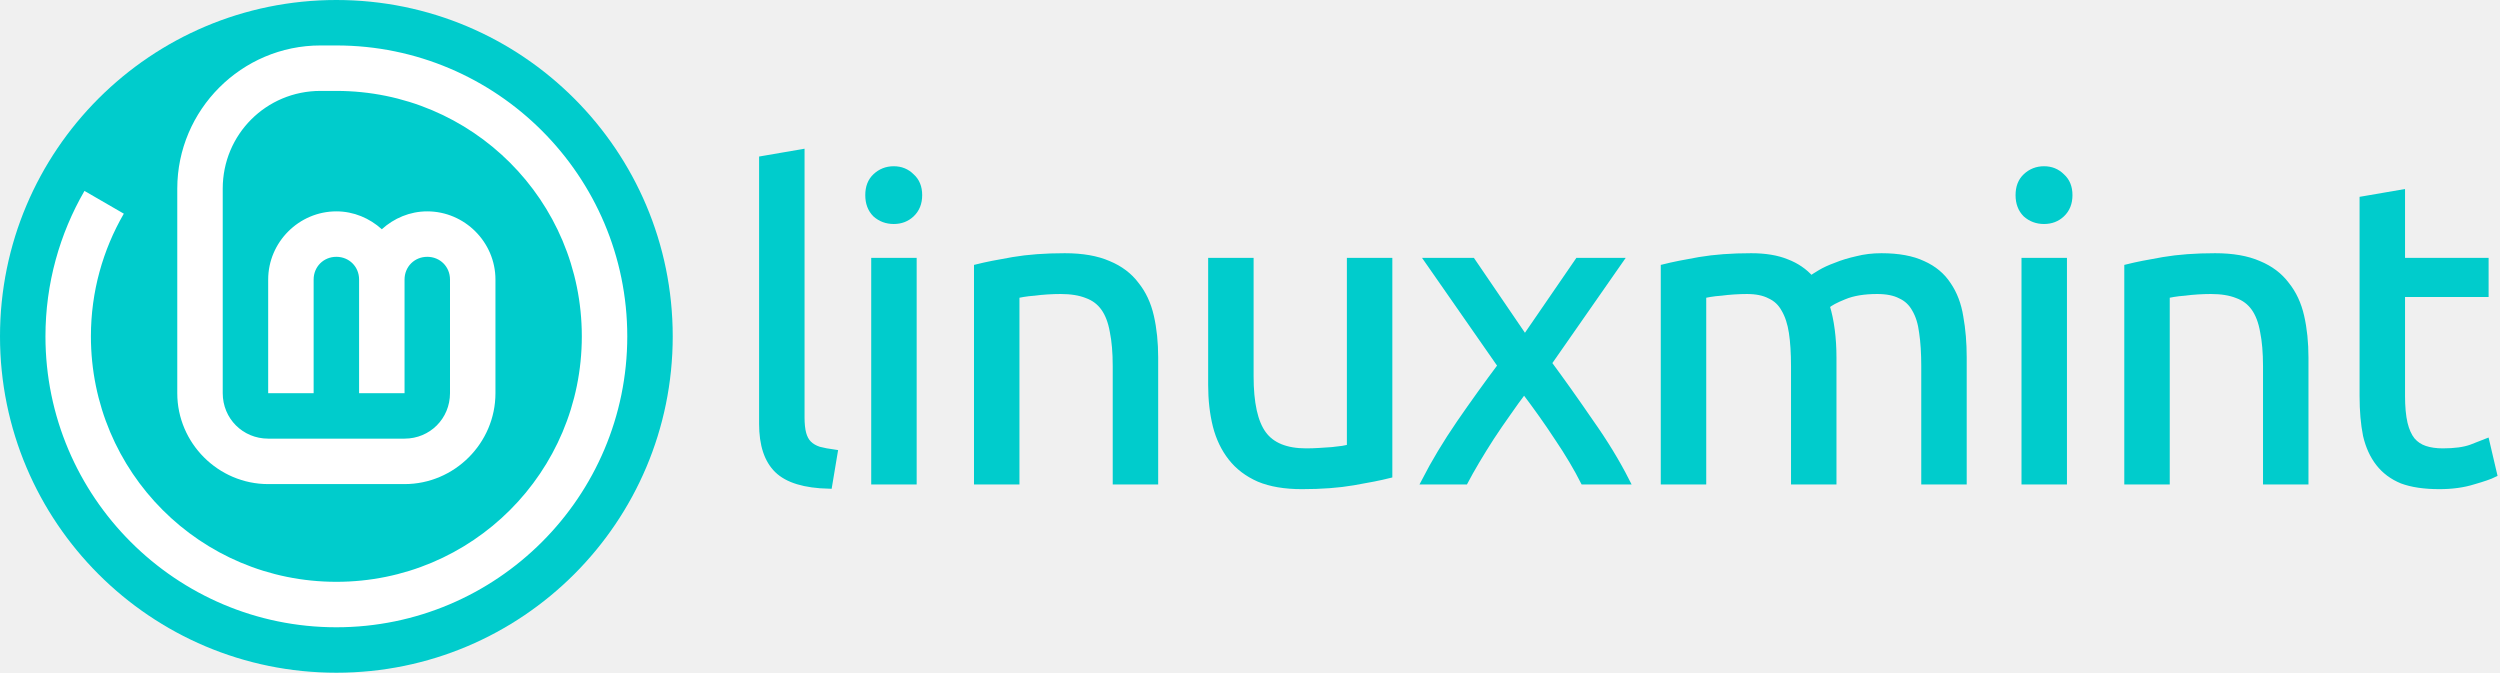
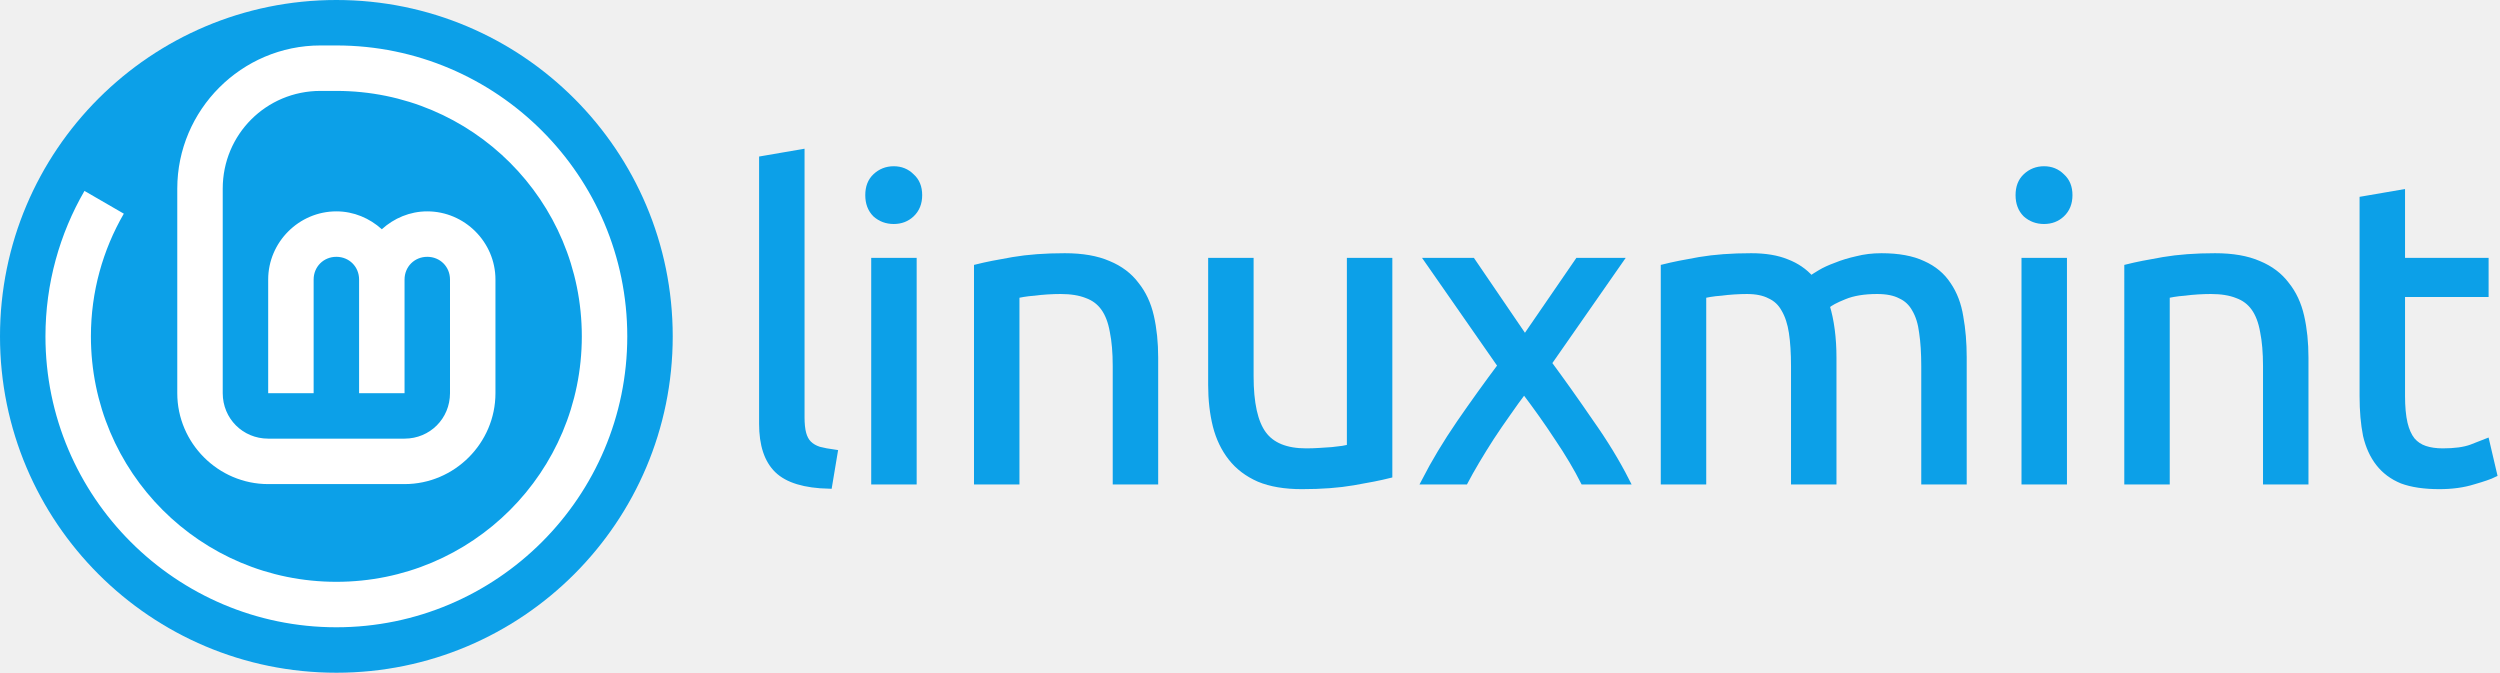
<svg xmlns="http://www.w3.org/2000/svg" width="1100" height="296" viewBox="0 0 1100 296" version="1.1" id="svg5">
  <defs id="defs2" />
  <g id="g989">
-     <path d="m 364.814,213.72 q -16.053,-0.373 -22.773,-6.907 -6.72,-6.533 -6.72,-20.347 V 69.987 l 17.36,-2.987 V 183.667 q 0,4.293 0.747,7.093 0.747,2.8 2.427,4.48 1.68,1.68 4.48,2.613 2.8,0.747 6.907,1.307 z" style="fill:#00cccc;fill-opacity:1;stroke:#00cccc;stroke-width:2.641;stroke-opacity:1" id="path868" />
-     <path d="M 402.014,211.854 H 384.654 v -97.067 h 17.36 z M 393.24,97.24 q -4.667,0 -8.027,-2.987 -3.173,-3.173 -3.173,-8.4 0,-5.227 3.173,-8.213 3.36,-3.173 8.027,-3.173 4.667,0 7.84,3.173 3.36,2.987 3.36,8.213 0,5.227 -3.36,8.4 -3.173,2.987 -7.84,2.987 z" style="fill:#00cccc;fill-opacity:1;stroke:#00cccc;stroke-width:2.641;stroke-opacity:1" id="path870" />
-     <path d="m 429.88,117.587 q 5.973,-1.493 15.867,-3.173 9.893,-1.68 22.773,-1.68 11.573,0 19.227,3.36 7.653,3.173 12.133,9.147 4.667,5.787 6.533,14 1.867,8.213 1.867,18.107 v 54.507 h -17.36 v -50.773 q 0,-8.96 -1.307,-15.307 -1.12,-6.347 -3.92,-10.267 -2.8,-3.92 -7.467,-5.6 -4.667,-1.867 -11.573,-1.867 -2.8,0 -5.787,0.187 -2.987,0.187 -5.787,0.56 -2.613,0.187 -4.853,0.56 -2.053,0.373 -2.987,0.56 v 81.947 h -17.36 z" style="fill:#00cccc;fill-opacity:1;stroke:#00cccc;stroke-width:2.641;stroke-opacity:1" id="path872" />
-     <path d="m 611.307,209.054 q -5.973,1.493 -15.867,3.173 -9.707,1.68 -22.587,1.68 -11.2,0 -18.853,-3.173 -7.653,-3.36 -12.32,-9.333 -4.667,-5.973 -6.72,-14 -2.053,-8.213 -2.053,-18.107 v -54.507 h 17.36 v 50.773 q 0,17.733 5.6,25.387 5.6,7.653 18.853,7.653 2.8,0 5.787,-0.187 2.987,-0.187 5.6,-0.373 2.613,-0.373 4.667,-0.56 2.24,-0.373 3.173,-0.747 v -81.947 h 17.36 z" style="fill:#00cccc;fill-opacity:1;stroke:#00cccc;stroke-width:2.641;stroke-opacity:1" id="path874" />
-     <path d="m 696.727,211.854 q -2.053,-4.107 -5.04,-9.147 -2.987,-5.04 -6.533,-10.267 -3.547,-5.413 -7.28,-10.64 -3.733,-5.227 -7.28,-9.893 -3.547,4.667 -7.28,10.08 -3.733,5.227 -7.28,10.64 -3.36,5.227 -6.347,10.267 -2.987,5.04 -5.04,8.96 h -17.92 q 6.533,-12.693 15.493,-25.76 9.147,-13.253 18.107,-25.2 l -32.107,-46.107 h 19.6 l 23.147,33.973 23.333,-33.973 h 18.48 l -31.36,44.987 q 8.96,12.133 18.293,25.76 9.52,13.44 16.053,26.32 z" style="fill:#00cccc;fill-opacity:1;stroke:#00cccc;stroke-width:2.641;stroke-opacity:1" id="path876" />
-     <path d="m 732.06,117.587 q 5.973,-1.493 15.68,-3.173 9.893,-1.68 22.773,-1.68 9.333,0 15.68,2.613 6.347,2.427 10.64,7.28 1.307,-0.933 4.107,-2.613 2.8,-1.68 6.907,-3.173 4.107,-1.68 9.147,-2.8 5.04,-1.307 10.827,-1.307 11.2,0 18.293,3.36 7.093,3.173 11.013,9.147 4.107,5.973 5.413,14.187 1.493,8.213 1.493,17.92 v 54.507 h -17.36 v -50.773 q 0,-8.587 -0.933,-14.747 -0.747,-6.16 -3.173,-10.267 -2.24,-4.107 -6.347,-5.973 -3.92,-2.053 -10.267,-2.053 -8.773,0 -14.56,2.427 -5.6,2.24 -7.653,4.107 1.493,4.853 2.24,10.64 0.747,5.787 0.747,12.133 v 54.507 h -17.36 v -50.773 q 0,-8.587 -0.933,-14.747 -0.933,-6.16 -3.36,-10.267 -2.24,-4.107 -6.347,-5.973 -3.92,-2.053 -10.08,-2.053 -2.613,0 -5.6,0.187 -2.987,0.187 -5.787,0.56 -2.613,0.187 -4.853,0.56 -2.24,0.373 -2.987,0.56 v 81.947 h -17.36 z" style="fill:#00cccc;fill-opacity:1;stroke:#00cccc;stroke-width:2.641;stroke-opacity:1" id="path878" />
-     <path d="m 908.14,211.854 h -17.36 v -97.067 h 17.36 z M 899.367,97.24 q -4.667,0 -8.027,-2.987 -3.173,-3.173 -3.173,-8.4 0,-5.227 3.173,-8.213 3.36,-3.173 8.027,-3.173 4.667,0 7.84,3.173 3.36,2.987 3.36,8.213 0,5.227 -3.36,8.4 -3.173,2.987 -7.84,2.987 z" style="fill:#00cccc;fill-opacity:1;stroke:#00cccc;stroke-width:2.641;stroke-opacity:1" id="path880" />
-     <path d="m 936.007,117.587 q 5.973,-1.493 15.867,-3.173 9.893,-1.68 22.773,-1.68 11.573,0 19.227,3.36 7.653,3.173 12.133,9.147 4.667,5.787 6.533,14 1.867,8.213 1.867,18.107 v 54.507 h -17.36 v -50.773 q 0,-8.96 -1.307,-15.307 -1.12,-6.347 -3.92,-10.267 -2.8,-3.92 -7.467,-5.6 -4.667,-1.867 -11.573,-1.867 -2.8,0 -5.787,0.187 -2.987,0.187 -5.787,0.56 -2.613,0.187 -4.853,0.56 -2.053,0.373 -2.987,0.56 v 81.947 h -17.36 z" style="fill:#00cccc;fill-opacity:1;stroke:#00cccc;stroke-width:2.641;stroke-opacity:1" id="path882" />
-     <path d="m 1056.894,114.787 h 36.773 v 14.56 h -36.773 v 44.8 q 0,7.28 1.12,12.133 1.12,4.667 3.36,7.467 2.24,2.613 5.6,3.733 3.36,1.12 7.84,1.12 7.84,0 12.507,-1.68 4.853,-1.867 6.72,-2.613 l 3.36,14.373 q -2.613,1.307 -9.147,3.173 -6.533,2.053 -14.933,2.053 -9.893,0 -16.427,-2.427 -6.347,-2.613 -10.267,-7.653 -3.92,-5.04 -5.6,-12.32 -1.493,-7.467 -1.493,-17.173 V 87.72 l 17.36,-2.987 z" style="fill:#00cccc;fill-opacity:1;stroke:#00cccc;stroke-width:2.641;stroke-opacity:1" id="path884" />
+     <path d="m 364.814,213.72 q -16.053,-0.373 -22.773,-6.907 -6.72,-6.533 -6.72,-20.347 V 69.987 l 17.36,-2.987 V 183.667 q 0,4.293 0.747,7.093 0.747,2.8 2.427,4.48 1.68,1.68 4.48,2.613 2.8,0.747 6.907,1.307 z" style="fill:#0ca0e8;fill-opacity:1;stroke:#0ca0e8;stroke-width:2.641;stroke-opacity:1" id="path868" />
+     <path d="M 402.014,211.854 H 384.654 v -97.067 h 17.36 z M 393.24,97.24 q -4.667,0 -8.027,-2.987 -3.173,-3.173 -3.173,-8.4 0,-5.227 3.173,-8.213 3.36,-3.173 8.027,-3.173 4.667,0 7.84,3.173 3.36,2.987 3.36,8.213 0,5.227 -3.36,8.4 -3.173,2.987 -7.84,2.987 z" style="fill:#0ca0e8;fill-opacity:1;stroke:#0ca0e8;stroke-width:2.641;stroke-opacity:1" id="path870" />
+     <path d="m 429.88,117.587 q 5.973,-1.493 15.867,-3.173 9.893,-1.68 22.773,-1.68 11.573,0 19.227,3.36 7.653,3.173 12.133,9.147 4.667,5.787 6.533,14 1.867,8.213 1.867,18.107 v 54.507 h -17.36 v -50.773 q 0,-8.96 -1.307,-15.307 -1.12,-6.347 -3.92,-10.267 -2.8,-3.92 -7.467,-5.6 -4.667,-1.867 -11.573,-1.867 -2.8,0 -5.787,0.187 -2.987,0.187 -5.787,0.56 -2.613,0.187 -4.853,0.56 -2.053,0.373 -2.987,0.56 v 81.947 h -17.36 z" style="fill:#0ca0e8;fill-opacity:1;stroke:#0ca0e8;stroke-width:2.641;stroke-opacity:1" id="path872" />
+     <path d="m 611.307,209.054 q -5.973,1.493 -15.867,3.173 -9.707,1.68 -22.587,1.68 -11.2,0 -18.853,-3.173 -7.653,-3.36 -12.32,-9.333 -4.667,-5.973 -6.72,-14 -2.053,-8.213 -2.053,-18.107 v -54.507 h 17.36 v 50.773 q 0,17.733 5.6,25.387 5.6,7.653 18.853,7.653 2.8,0 5.787,-0.187 2.987,-0.187 5.6,-0.373 2.613,-0.373 4.667,-0.56 2.24,-0.373 3.173,-0.747 v -81.947 h 17.36 z" style="fill:#0ca0e8;fill-opacity:1;stroke:#0ca0e8;stroke-width:2.641;stroke-opacity:1" id="path874" />
+     <path d="m 696.727,211.854 q -2.053,-4.107 -5.04,-9.147 -2.987,-5.04 -6.533,-10.267 -3.547,-5.413 -7.28,-10.64 -3.733,-5.227 -7.28,-9.893 -3.547,4.667 -7.28,10.08 -3.733,5.227 -7.28,10.64 -3.36,5.227 -6.347,10.267 -2.987,5.04 -5.04,8.96 h -17.92 q 6.533,-12.693 15.493,-25.76 9.147,-13.253 18.107,-25.2 l -32.107,-46.107 h 19.6 l 23.147,33.973 23.333,-33.973 h 18.48 l -31.36,44.987 q 8.96,12.133 18.293,25.76 9.52,13.44 16.053,26.32 z" style="fill:#0ca0e8;fill-opacity:1;stroke:#0ca0e8;stroke-width:2.641;stroke-opacity:1" id="path876" />
+     <path d="m 732.06,117.587 q 5.973,-1.493 15.68,-3.173 9.893,-1.68 22.773,-1.68 9.333,0 15.68,2.613 6.347,2.427 10.64,7.28 1.307,-0.933 4.107,-2.613 2.8,-1.68 6.907,-3.173 4.107,-1.68 9.147,-2.8 5.04,-1.307 10.827,-1.307 11.2,0 18.293,3.36 7.093,3.173 11.013,9.147 4.107,5.973 5.413,14.187 1.493,8.213 1.493,17.92 v 54.507 h -17.36 v -50.773 q 0,-8.587 -0.933,-14.747 -0.747,-6.16 -3.173,-10.267 -2.24,-4.107 -6.347,-5.973 -3.92,-2.053 -10.267,-2.053 -8.773,0 -14.56,2.427 -5.6,2.24 -7.653,4.107 1.493,4.853 2.24,10.64 0.747,5.787 0.747,12.133 v 54.507 h -17.36 v -50.773 q 0,-8.587 -0.933,-14.747 -0.933,-6.16 -3.36,-10.267 -2.24,-4.107 -6.347,-5.973 -3.92,-2.053 -10.08,-2.053 -2.613,0 -5.6,0.187 -2.987,0.187 -5.787,0.56 -2.613,0.187 -4.853,0.56 -2.24,0.373 -2.987,0.56 v 81.947 h -17.36 z" style="fill:#0ca0e8;fill-opacity:1;stroke:#0ca0e8;stroke-width:2.641;stroke-opacity:1" id="path878" />
+     <path d="m 908.14,211.854 h -17.36 v -97.067 h 17.36 z M 899.367,97.24 q -4.667,0 -8.027,-2.987 -3.173,-3.173 -3.173,-8.4 0,-5.227 3.173,-8.213 3.36,-3.173 8.027,-3.173 4.667,0 7.84,3.173 3.36,2.987 3.36,8.213 0,5.227 -3.36,8.4 -3.173,2.987 -7.84,2.987 z" style="fill:#0ca0e8;fill-opacity:1;stroke:#0ca0e8;stroke-width:2.641;stroke-opacity:1" id="path880" />
+     <path d="m 936.007,117.587 q 5.973,-1.493 15.867,-3.173 9.893,-1.68 22.773,-1.68 11.573,0 19.227,3.36 7.653,3.173 12.133,9.147 4.667,5.787 6.533,14 1.867,8.213 1.867,18.107 v 54.507 h -17.36 v -50.773 q 0,-8.96 -1.307,-15.307 -1.12,-6.347 -3.92,-10.267 -2.8,-3.92 -7.467,-5.6 -4.667,-1.867 -11.573,-1.867 -2.8,0 -5.787,0.187 -2.987,0.187 -5.787,0.56 -2.613,0.187 -4.853,0.56 -2.053,0.373 -2.987,0.56 v 81.947 h -17.36 z" style="fill:#0ca0e8;fill-opacity:1;stroke:#0ca0e8;stroke-width:2.641;stroke-opacity:1" id="path882" />
+     <path d="m 1056.894,114.787 h 36.773 v 14.56 h -36.773 v 44.8 q 0,7.28 1.12,12.133 1.12,4.667 3.36,7.467 2.24,2.613 5.6,3.733 3.36,1.12 7.84,1.12 7.84,0 12.507,-1.68 4.853,-1.867 6.72,-2.613 l 3.36,14.373 q -2.613,1.307 -9.147,3.173 -6.533,2.053 -14.933,2.053 -9.893,0 -16.427,-2.427 -6.347,-2.613 -10.267,-7.653 -3.92,-5.04 -5.6,-12.32 -1.493,-7.467 -1.493,-17.173 V 87.72 l 17.36,-2.987 z" style="fill:#0ca0e8;fill-opacity:1;stroke:#0ca0e8;stroke-width:2.641;stroke-opacity:1" id="path884" />
  </g>
  <g id="g969">
-     <circle style="opacity:1;fill:#00cccc;stroke:#ffffff;stroke-width:0" id="path867" cx="148" cy="148" r="148" />
+     <circle style="opacity:1;fill:#0ca0e8;stroke:#ffffff;stroke-width:0" id="path867" cx="148" cy="148" r="148" />
    <path style="color:#000000;fill:#ffffff;fill-opacity:1;stroke:none;stroke-width:0;-inkscape-stroke:none" d="M 141,20 C 106.325,20 78,48.325 78,83 v 90 c 0,21.973 18.027,40 40,40 h 60 c 21.973,0 40,-18.027 40,-40 v -50 c 0,-16.45 -13.55,-30 -30,-30 -7.685,0 -14.667,3.039 -20,7.867 C 162.667,96.039 155.685,93 148,93 c -16.45,0 -30,13.55 -30,30 v 50 h 20 v -50 c 0,-5.641 4.359,-10 10,-10 5.641,0 10,4.359 10,10 v 50 h 20 v -50 c 0,-5.641 4.359,-10 10,-10 5.641,0 10,4.359 10,10 v 50 c 0,11.164 -8.836,20 -20,20 h -60 c -11.164,0 -20,-8.836 -20,-20 V 83 c 0,-23.867 19.133,-43 43,-43 h 7 c 59.765,0 108,48.235 108,108 0,59.765 -48.235,108 -108,108 C 88.235,256 40,207.765 40,148 40,128.295 45.281,109.912 54.479,94.016 L 37.166,84 C 26.276,102.821 20,124.711 20,148 20,218.574 77.426,276 148,276 218.574,276 276,218.574 276,148 276,77.426 218.574,20 148,20 Z" id="path4193" />
  </g>
</svg>
